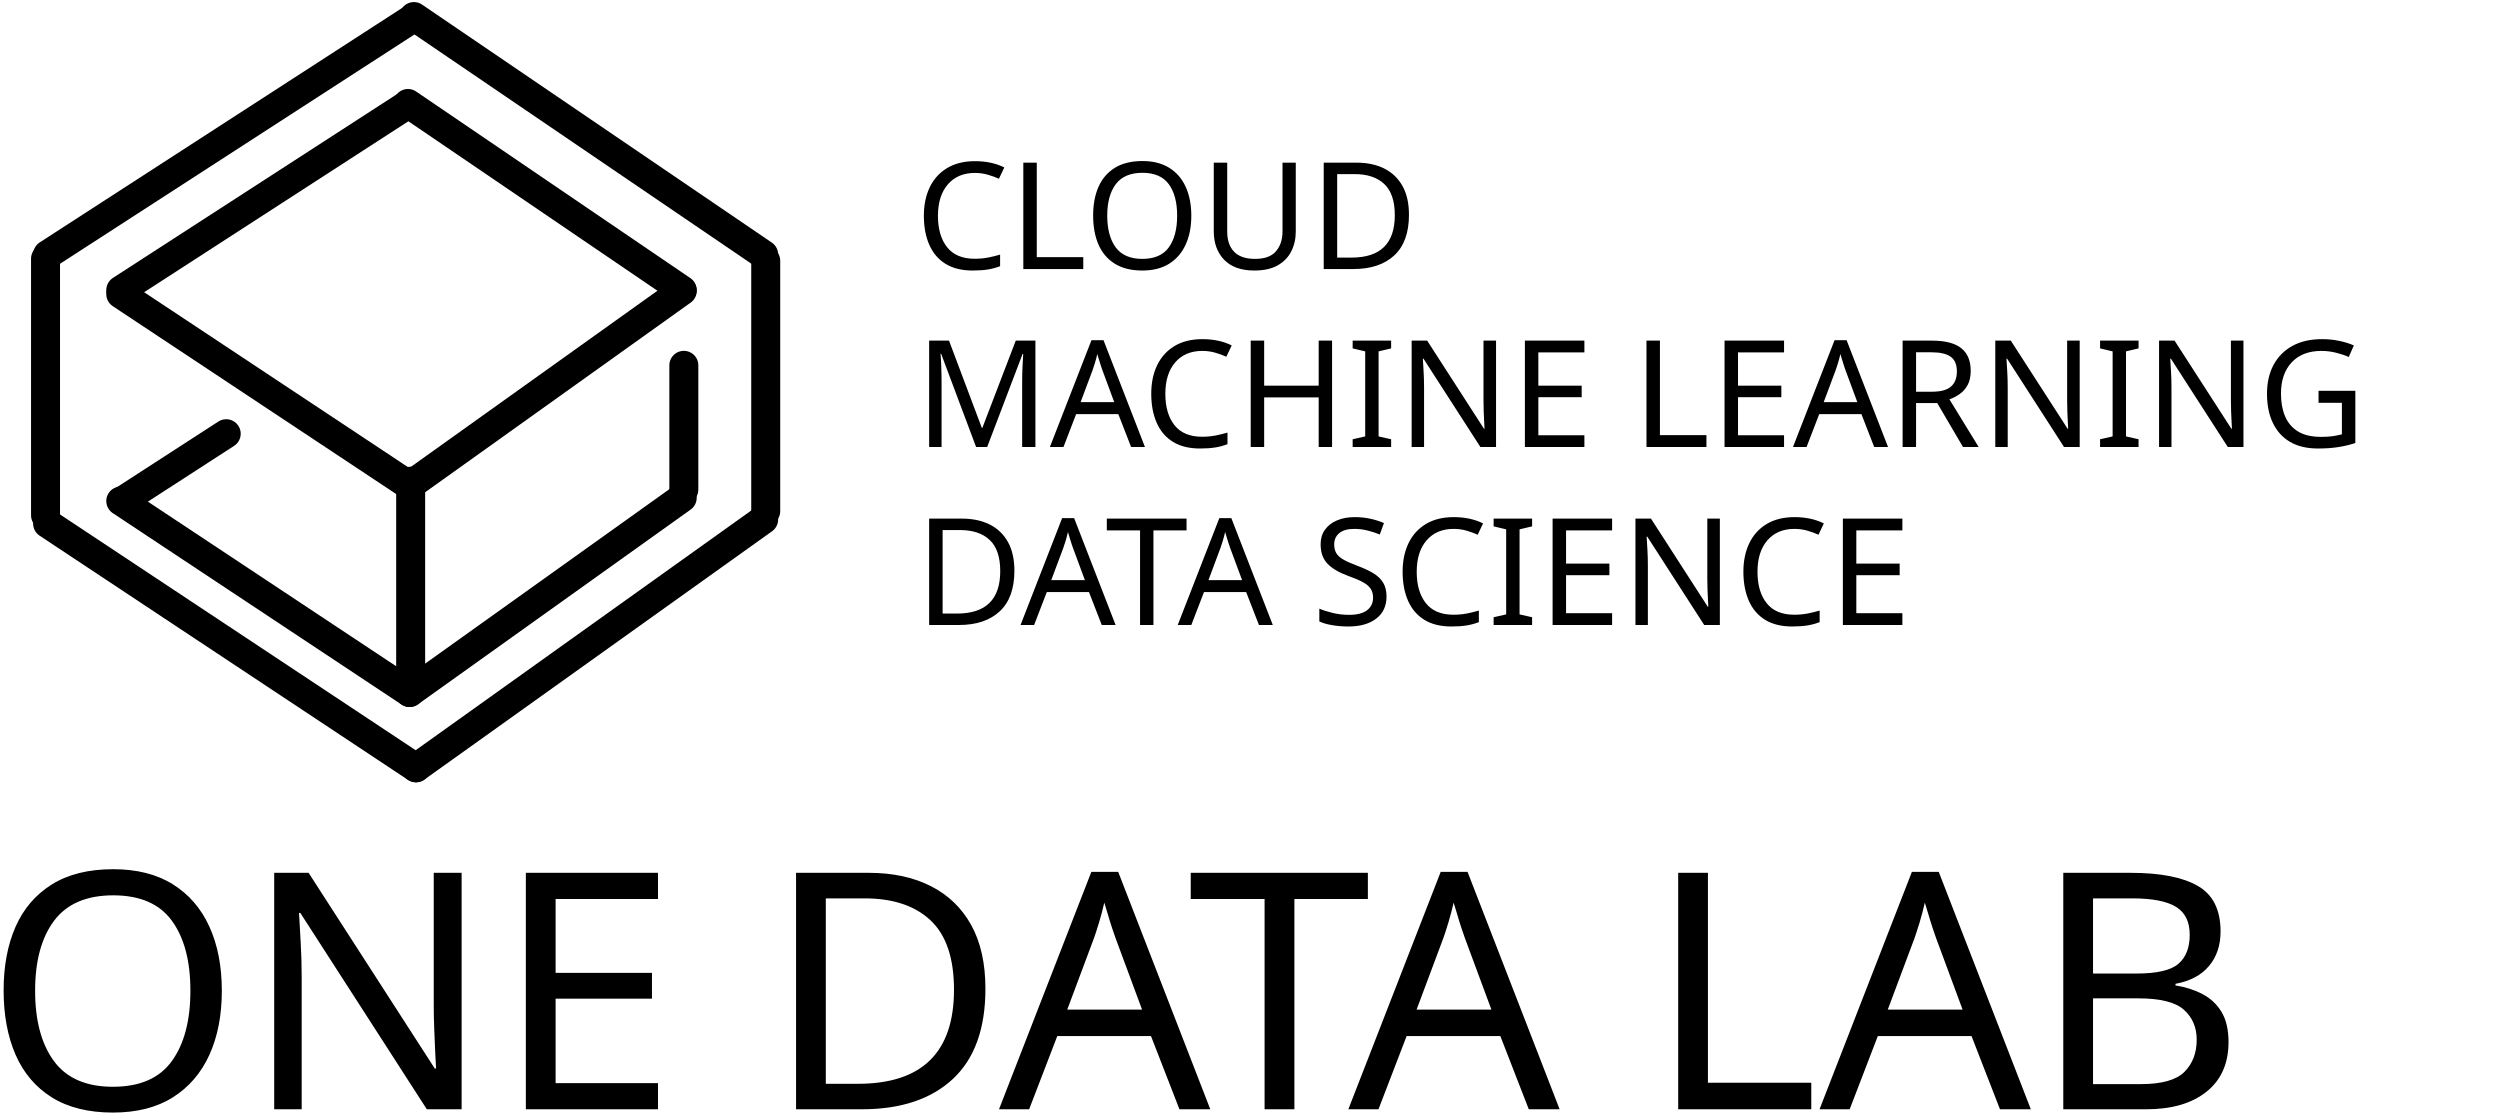
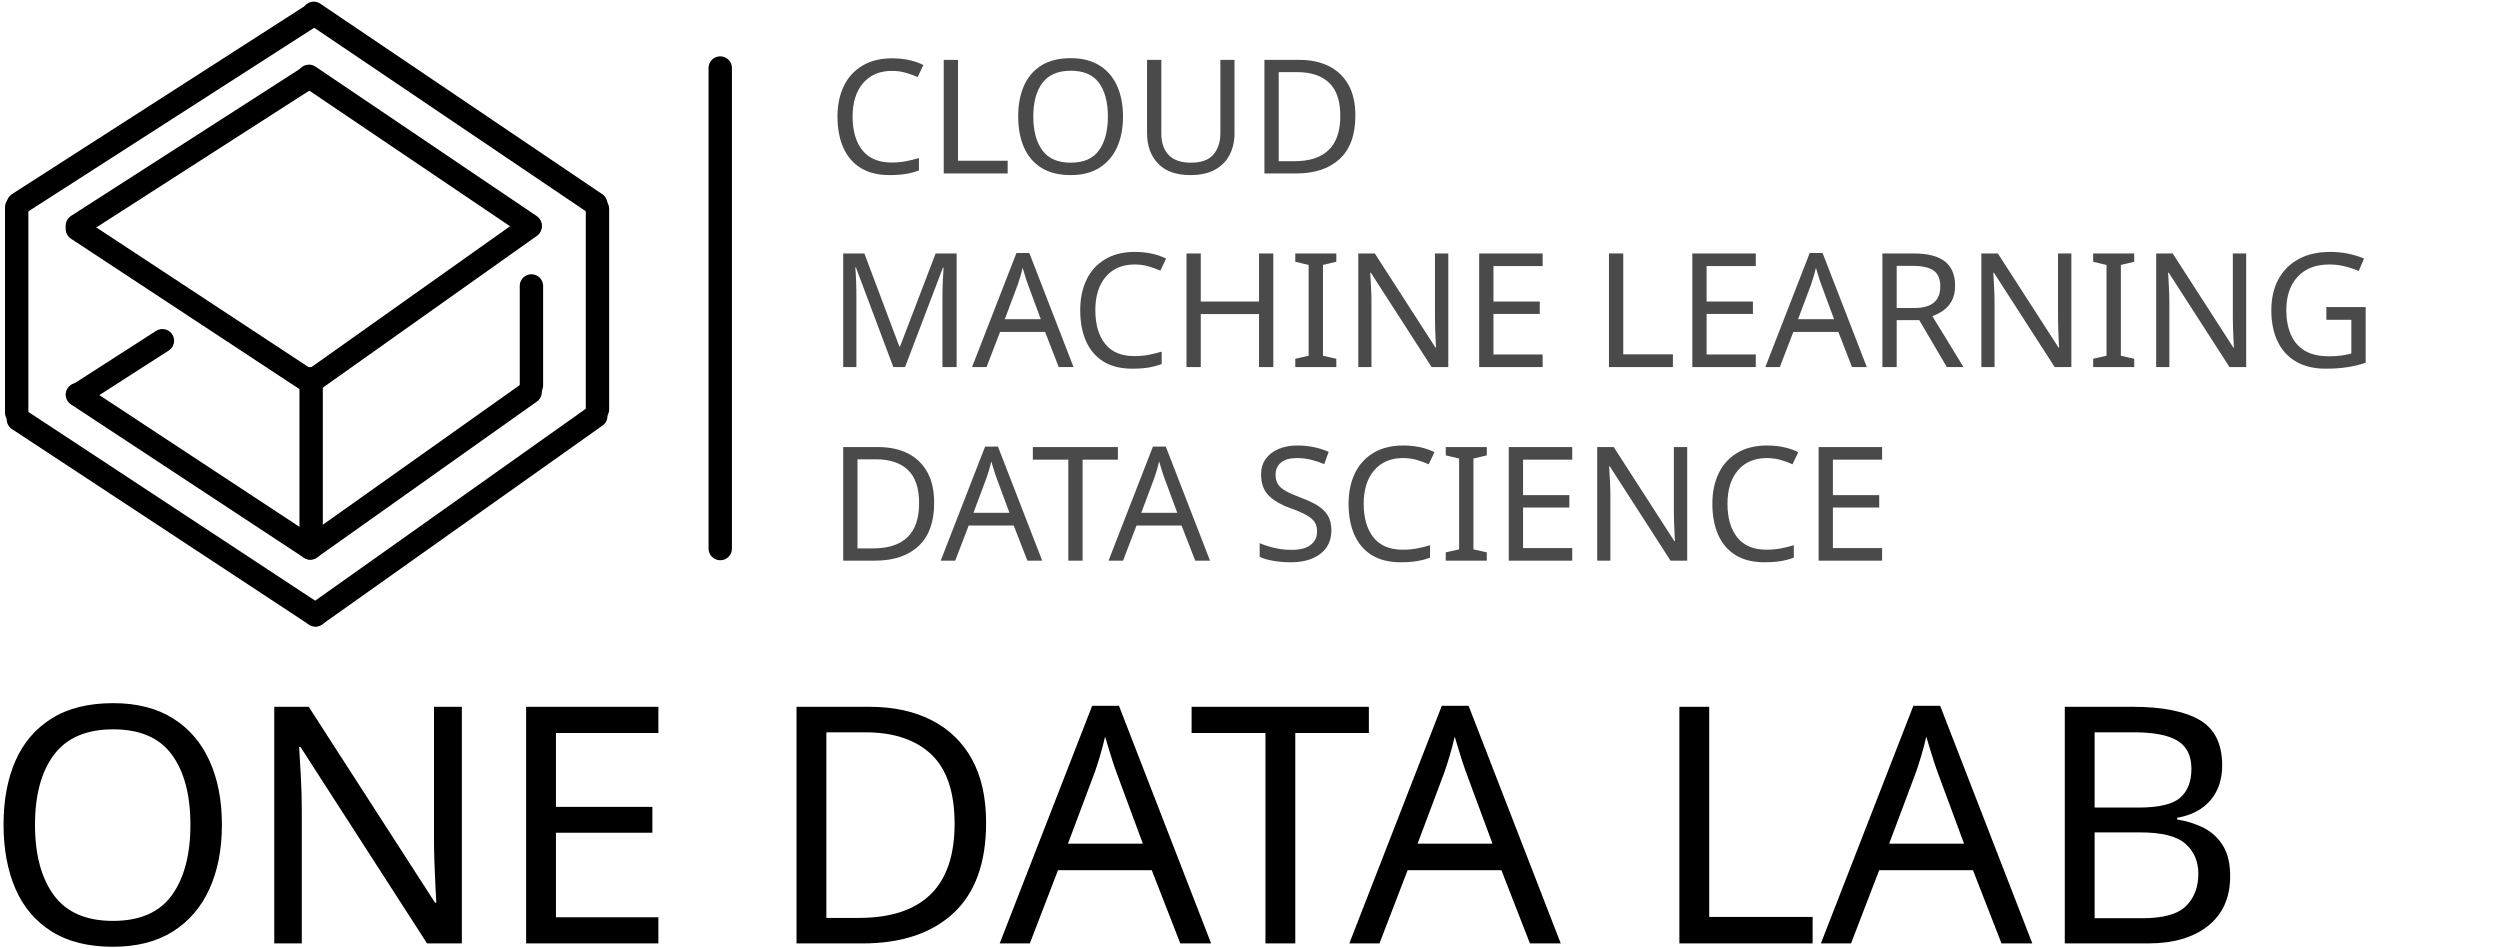
- <svg xmlns="http://www.w3.org/2000/svg" width="604px" height="269px" viewBox="0 0 604 269" version="1.1">
+ <svg xmlns="http://www.w3.org/2000/svg" width="749px" height="284px" viewBox="0 0 749 284" version="1.1">
  <defs />
  <g id="Page-1" stroke="none" stroke-width="1" fill="none" fill-rule="evenodd">
-     <g id="1datalab_combined_logo" transform="translate(322, 147.5) rotate(360) translate(-322, -147.5) translate(-4, 4)">
-       <text id="ONE-DATA-LAB" font-family="VarelaRound-Regular, Varela Round" font-size="80" font-weight="normal" fill="#000000">
-         <tspan x="-2.98427949e-13" y="264">ONE DATA LAB</tspan>
+     <g id="1datalab_logo_simple" transform="translate(-5, 4)">
+       <path d="M220.784,16.382 L220.784,160.346" id="Line-Copy-4" stroke="#000000" stroke-width="7" stroke-linecap="round" transform="translate(220.5, 88.36429) rotate(360) translate(-220.5, -88.36429) " />
+       <text id="ONE-DATA-LAB" transform="translate(383, 238.2857) rotate(360) translate(-383, -238.2857) " font-family="VarelaRound-Regular, Varela Round" font-size="99.286" font-weight="normal" fill="#000000">
+         <tspan x="-5.40723022e-12" y="278.65">ONE DATA LAB</tspan>
+         <tspan x="758.543" y="278.65" font-family="PCapTerminal, PCap Terminal" font-size="109.214" />
      </text>
-       <text id="CLOUD" font-family="VarelaRound-Regular, Varela Round" font-size="36" font-weight="normal" fill="#000000">
-         <tspan x="225" y="61">CLOUD</tspan>
-         <tspan x="225" y="104">MACHINE LEARNING</tspan>
-         <tspan x="225" y="147">DATA SCIENCE</tspan>
+       <text id="CLOUD-" transform="translate(508, 90.97143) rotate(360) translate(-508, -90.97143) " font-family="VarelaRound-Regular, Varela Round" font-size="47.657" font-weight="normal" fill="#4A4A4A">
+         <tspan x="253" y="47.971">CLOUD </tspan>
+         <tspan x="253" y="105.971">MACHINE LEARNING </tspan>
+         <tspan x="253" y="163.971">DATA SCIENCE</tspan>
      </text>
-       <path d="M169.216,84.261 L169.216,114.261" id="Line" stroke="#000000" stroke-width="7" stroke-linecap="round" />
-       <path d="M103.216,112.261 L103.216,159.699" id="Line-Copy-4" stroke="#000000" stroke-width="7" stroke-linecap="round" />
-       <path d="M101.656,21.784 L33.176,66.085" id="Line" stroke="#000000" stroke-width="7" stroke-linecap="round" />
-       <path d="M58.656,100.784 L33.468,117.079" id="Line-Copy-3" stroke="#000000" stroke-width="7" stroke-linecap="round" />
-       <path d="M102.96,163.312 L33.176,117.051" id="Line" stroke="#000000" stroke-width="7" stroke-linecap="round" />
-       <path d="M168.824,66.085 L102.568,21" id="Line" stroke="#000000" stroke-width="7" stroke-linecap="round" />
-       <path d="M168.824,116.267 L102.96,163.312" id="Line" stroke="#000000" stroke-width="7" stroke-linecap="round" />
-       <path d="M102.96,113.312 L33.176,67.051" id="Line-Copy-2" stroke="#000000" stroke-width="7" stroke-linecap="round" />
-       <path d="M168.824,66.267 L102.96,113.312" id="Line-Copy" stroke="#000000" stroke-width="7" stroke-linecap="round" />
-       <path d="M15,58.5 L15,120.5" id="Line" stroke="#000000" stroke-width="7" stroke-linecap="round" stroke-linejoin="bevel" />
-       <path d="M189,59 L189,119.5" id="Line" stroke="#000000" stroke-width="7" stroke-linecap="round" />
-       <path d="M102.837,1 L15.5,57.5" id="Line" stroke="#000000" stroke-width="7" stroke-linecap="round" />
-       <path d="M104.5,181.5 L15.5,122.5" id="Line" stroke="#000000" stroke-width="7" stroke-linecap="round" />
-       <path d="M188.5,57.5 L104,2.08615347e-11" id="Line" stroke="#000000" stroke-width="7" stroke-linecap="round" />
-       <path d="M188.5,121.5 L104.5,181.5" id="Line" stroke="#000000" stroke-width="7" stroke-linecap="round" />
+       <path d="M10,58.082 L10,119.639" id="Line" stroke="#000000" stroke-width="7" stroke-linecap="round" stroke-linejoin="bevel" transform="translate(10, 88.86071) rotate(360) translate(-10, -88.86071) " />
+       <path d="M184,58.579 L184,118.646" id="Line" stroke="#000000" stroke-width="7" stroke-linecap="round" transform="translate(184, 88.86071) rotate(360) translate(-184, -88.86071) " />
+       <path d="M97.837,0.993 L10.5,57.089" id="Line" stroke="#000000" stroke-width="7" stroke-linecap="round" transform="translate(54, 29.28929) rotate(360) translate(-54, -29.28929) " />
+       <path d="M99.5,180.204 L10.5,121.625" id="Line" stroke="#000000" stroke-width="7" stroke-linecap="round" transform="translate(55, 150.9143) rotate(360) translate(-55, -150.9143) " />
+       <path d="M183.5,57.089 L99,1.56278799e-11" id="Line" stroke="#000000" stroke-width="7" stroke-linecap="round" transform="translate(141, 28.79286) rotate(360) translate(-141, -28.79286) " />
+       <path d="M183.5,120.632 L99.5,180.204" id="Line" stroke="#000000" stroke-width="7" stroke-linecap="round" transform="translate(141.5, 150.4179) rotate(360) translate(-141.5, -150.4179) " />
+       <path d="M164.216,81.674 L164.216,111.459" id="Line" stroke="#000000" stroke-width="7" stroke-linecap="round" transform="translate(164.2159, 96.56664) rotate(360) translate(-164.2159, -96.56664) " />
+       <path d="M98.216,109.474 L98.216,156.572" id="Line-Copy-4" stroke="#000000" stroke-width="7" stroke-linecap="round" transform="translate(98.21591, 133.2177) rotate(360) translate(-98.21591, -133.2177) " />
+       <path d="M96.656,19.643 L28.176,63.627" id="Line" stroke="#000000" stroke-width="7" stroke-linecap="round" transform="translate(62.28409, 41.82975) rotate(360) translate(-62.28409, -41.82975) " />
+       <path d="M53.656,98.078 L28.468,114.257" id="Line-Copy-3" stroke="#000000" stroke-width="7" stroke-linecap="round" transform="translate(41.06209, 106.1678) rotate(360) translate(-41.06209, -106.1678) " />
+       <path d="M97.96,160.16 L28.176,114.229" id="Line" stroke="#000000" stroke-width="7" stroke-linecap="round" transform="translate(63.06818, 137.1948) rotate(360) translate(-63.06818, -137.1948) " />
+       <path d="M163.824,63.627 L97.568,18.864" id="Line" stroke="#000000" stroke-width="7" stroke-linecap="round" transform="translate(130.5, 41.4405) rotate(360) translate(-130.5, -41.4405) " />
+       <path d="M163.824,113.451 L97.96,160.16" id="Line" stroke="#000000" stroke-width="7" stroke-linecap="round" transform="translate(130.892, 136.8056) rotate(360) translate(-130.892, -136.8056) " />
+       <path d="M97.96,110.517 L28.176,64.586" id="Line-Copy-2" stroke="#000000" stroke-width="7" stroke-linecap="round" transform="translate(63.06818, 87.55195) rotate(360) translate(-63.06818, -87.55195) " />
+       <path d="M163.824,63.808 L97.96,110.517" id="Line-Copy" stroke="#000000" stroke-width="7" stroke-linecap="round" transform="translate(130.892, 87.1627) rotate(360) translate(-130.892, -87.1627) " />
    </g>
  </g>
</svg>
